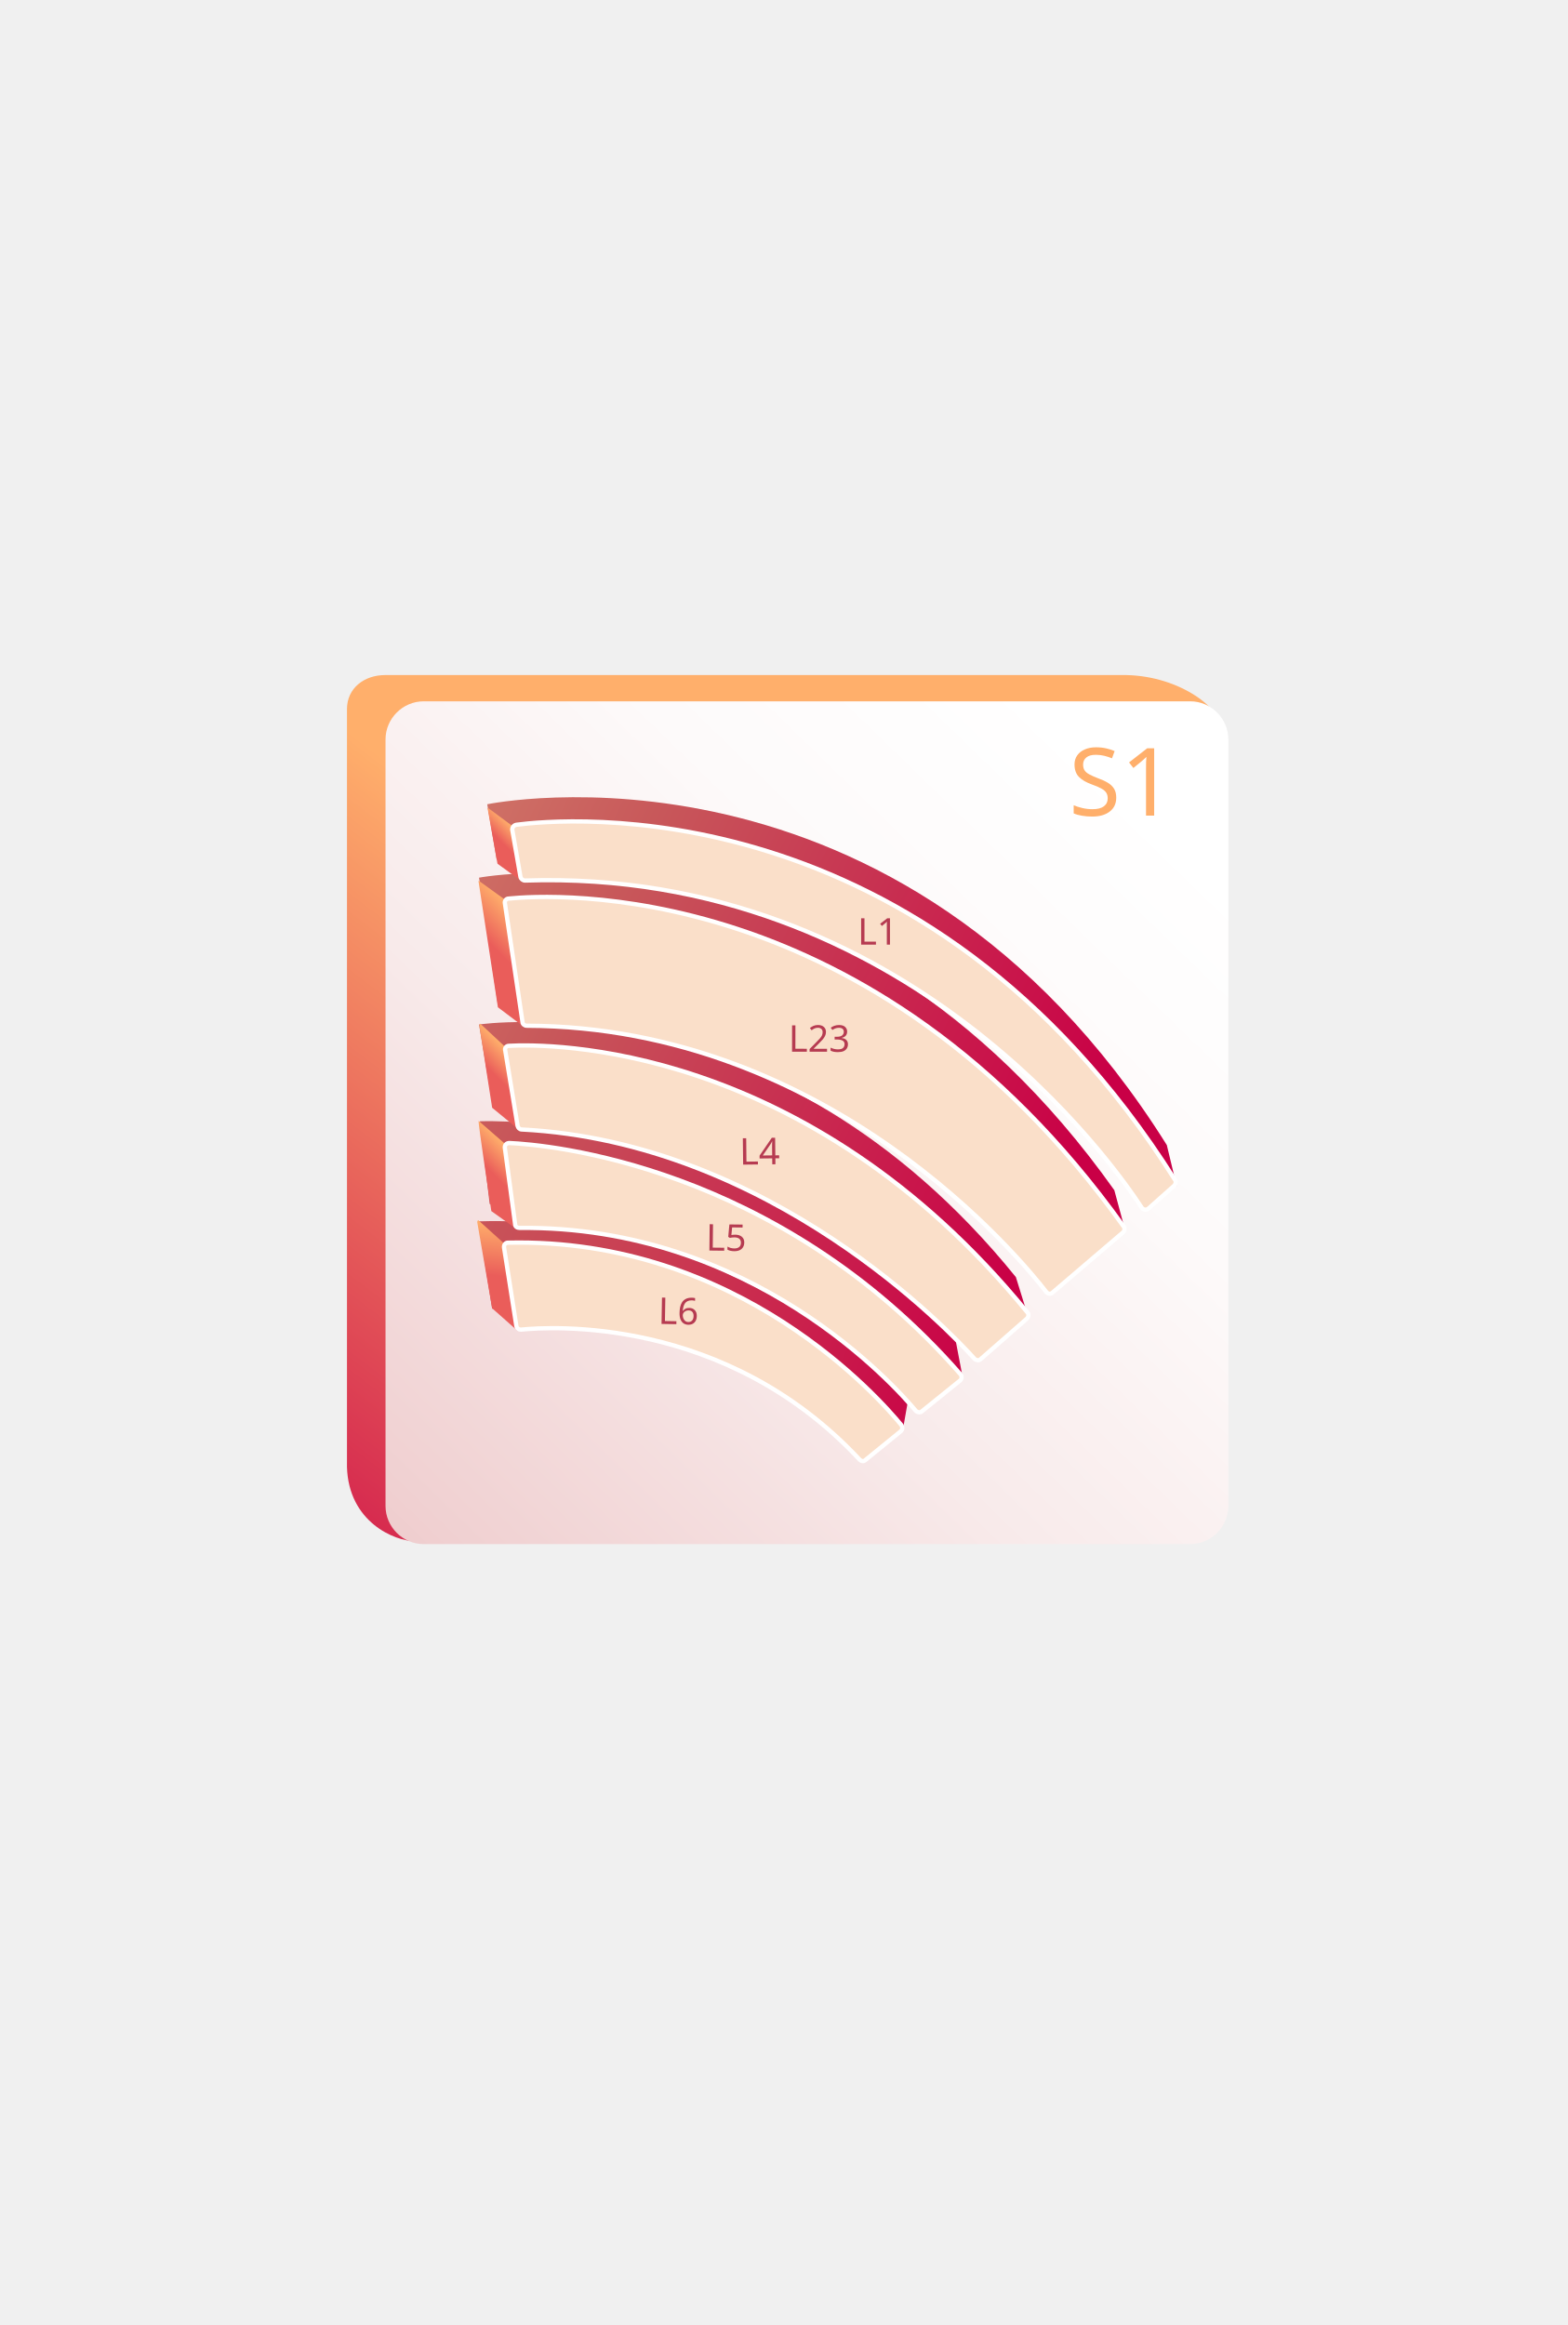
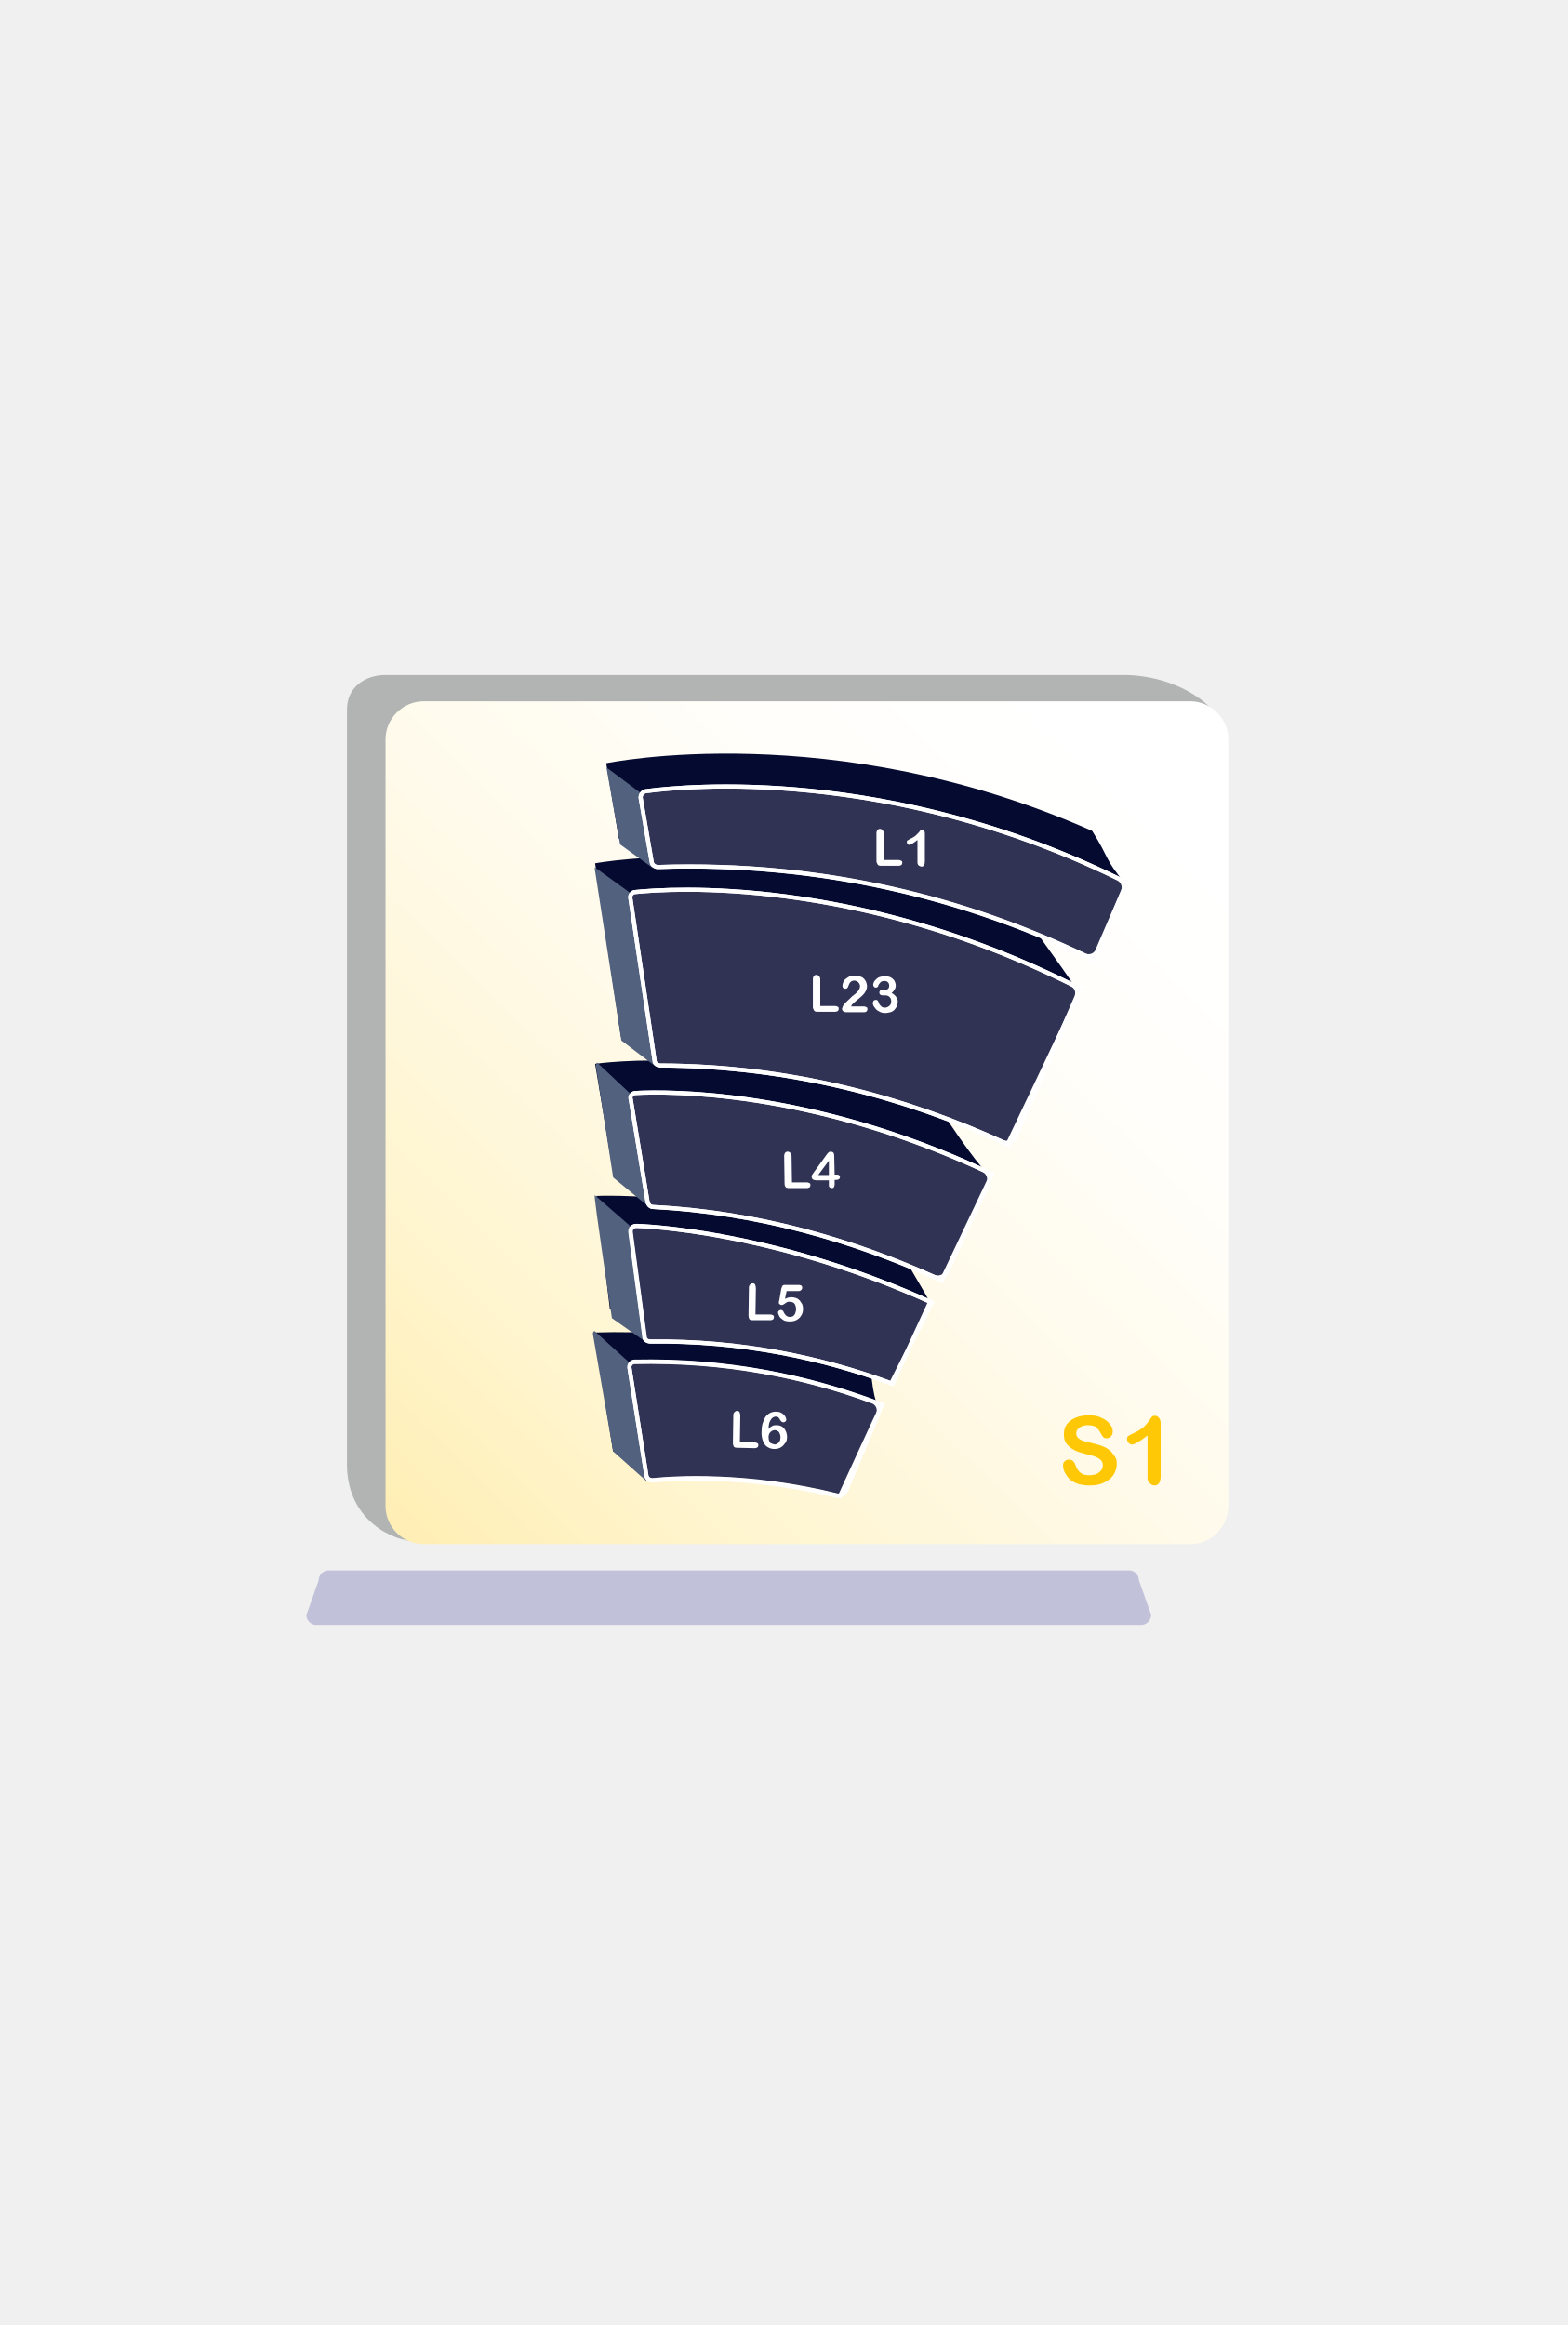
- <svg xmlns="http://www.w3.org/2000/svg" version="1.1" x="0px" y="0px" viewBox="0 0 382.3 566.9" style="enable-background:new 0 0 382.3 566.9;" xml:space="preserve">
+ <svg xmlns="http://www.w3.org/2000/svg" version="1.1" id="Layer_1" x="0px" y="0px" viewBox="0 0 382.3 566.9" style="enable-background:new 0 0 382.3 566.9;" xml:space="preserve">
  <style type="text/css">
- 	.st0{opacity:0.2;}
- 	.st1{fill:url(#SVGID_1_);}
- 	.st2{fill:url(#SVGID_2_);}
- 	.st3{opacity:0.5;}
- 	.st4{fill:url(#SVGID_3_);}
- 	.st5{fill:url(#SVGID_4_);}
- 	.st6{fill:url(#SVGID_5_);}
- 	.st7{fill:url(#SVGID_6_);}
- 	.st8{fill:url(#SVGID_7_);}
- 	.st9{fill:url(#SVGID_8_);}
- 	.st10{fill:url(#SVGID_9_);}
- 	.st11{fill:url(#SVGID_10_);}
- 	.st12{fill:url(#SVGID_11_);}
- 	.st13{fill:url(#SVGID_12_);}
- 	.st14{fill:#FFDFC8;}
- 	.st15{fill:#B71446;}
- 	.st16{font-family:ArialRoundedMTBold;}
- 	.st17{font-size:9px;}
- 	.st18{fill:#FADFC9;}
- 	.st19{fill:#B63B51;}
- 	.st20{fill:#FFAF6B;}
- 	.st21{font-size:23px;}
- 	.st22{fill:none;stroke:#FFFFFF;stroke-width:1.04;stroke-miterlimit:10;}
+ 	.st0{opacity:0.2;fill:#0B0780;}
+ 	.st1{fill:#B2B3B3;}
+ 	.st2{fill:url(#SVGID_1_);}
+ 	.st3{fill:#050A30;}
+ 	.st4{fill:#52617D;}
+ 	.st5{fill:#303354;stroke:#FFFFFF;stroke-miterlimit:10;}
+ 	.st6{fill:none;}
+ 	.st7{enable-background:new    ;}
+ 	.st8{fill:#FFFFFF;}
+ 	.st9{fill:#FFC807;}
+ 	.st10{fill:none;stroke:#FFFFFF;stroke-miterlimit:10;}
</style>
-   <g id="shadow">
-     <g id="Layeranatomyshadow" class="st0">
- 		
- 			
- 		
- 	</g>
-   </g>
-   <g id="Plain_background">
-     <g id="Layeranatomyback">
-       <linearGradient id="SVGID_1_" gradientUnits="userSpaceOnUse" x1="70.549" y1="417.891" x2="191.599" y2="259.879">
-         <stop offset="0" style="stop-color:#C90046" />
-         <stop offset="1" style="stop-color:#FFAF6B" />
-       </linearGradient>
-       <path class="st1" d="M280.8,367l-179.5,8.8c-5.1,0-16.3-4.7-16.7-18.1V172.9c0-5.1,4.2-8.3,9.3-8.3h179.6    c13.3-0.2,24.2,7.8,24.2,13l-7.6,180.2C290.1,362.8,285.9,367,280.8,367z" />
-       <linearGradient id="SVGID_2_" gradientUnits="userSpaceOnUse" x1="275.98" y1="192.231" x2="-95.729" y2="574.599">
-         <stop offset="0" style="stop-color:#FFFFFF" />
-         <stop offset="0.127" style="stop-color:#FDFAFA" />
-         <stop offset="0.286" style="stop-color:#F8EAEA" />
-         <stop offset="0.464" style="stop-color:#F0D0D1" />
-         <stop offset="0.653" style="stop-color:#E4ADAE" />
-         <stop offset="0.851" style="stop-color:#D57F81" />
-         <stop offset="0.999" style="stop-color:#C8585A" />
-       </linearGradient>
-       <path class="st2" d="M290.2,376.5H103.3c-5.1,0-9.3-4.2-9.3-9.3V180.3c0-5.1,4.2-9.3,9.3-9.3h186.9c5.1,0,9.3,4.2,9.3,9.3v186.9    C299.5,372.3,295.3,376.5,290.2,376.5z" />
-       <g class="st3">
- 			
- 				
- 			
- 		</g>
+   <path id="Shadow" class="st0" d="M278.2,396.2H77.1c-1.3,0-2.4-1.1-2.4-2.4l3-8.5c0-1.3,1.1-2.4,2.4-2.4h195.2  c1.3,0,2.4,1.1,2.4,2.4l3,8.5C280.6,395.2,279.5,396.2,278.2,396.2z" />
+   <g id="Background_1_">
+     <path class="st1" d="M280.8,367l-179.5,8.8c-5.1,0-16.3-4.7-16.7-18.1V172.9c0-5.1,4.2-8.3,9.3-8.3h179.6   c13.3-0.2,24.2,7.8,24.2,13l-7.6,180.2C290.1,362.8,285.9,367,280.8,367z" />
+     <linearGradient id="SVGID_1_" gradientUnits="userSpaceOnUse" x1="275.989" y1="375.651" x2="-95.721" y2="-6.717" gradientTransform="matrix(1 0 0 -1 0 567.89)">
+       <stop offset="0" style="stop-color:#FFFFFF" />
+       <stop offset="0.1" style="stop-color:#FFFEFA" />
+       <stop offset="0.226" style="stop-color:#FFFAEA" />
+       <stop offset="0.366" style="stop-color:#FFF5D0" />
+       <stop offset="0.515" style="stop-color:#FFEDAC" />
+       <stop offset="0.673" style="stop-color:#FFE27E" />
+       <stop offset="0.836" style="stop-color:#FFD646" />
+       <stop offset="0.999" style="stop-color:#FFC807" />
+     </linearGradient>
+     <path class="st2" d="M290.2,376.5H103.3c-5.1,0-9.3-4.2-9.3-9.3V180.3c0-5.1,4.2-9.3,9.3-9.3h186.9c5.1,0,9.3,4.2,9.3,9.3v186.9   C299.5,372.3,295.3,376.5,290.2,376.5z" />
+     <g id="Background">
+       <path class="st3" d="M274.4,215.5c-5.2-6.2-3.7-5.9-8.1-12.9c-63.2-28-118.5-16.5-118.5-16.5l3.1,18.4c47-1.8,81,10.8,115,27.5    C267.9,228.1,270.1,218.3,274.4,215.5z" />
+       <path class="st3" d="M144.9,324.9l4.6,29.1c0,0,28.4-19.4,64.8-11.1c0.3,0.3-0.9,0.7-1.8-7C192.8,328.8,170,324.1,144.9,324.9z" />
+       <path class="st3" d="M145.4,291.6l3.3,27.6c29.5-0.5,53.9-10.9,77.9-1.8c0.3,0.3-1.4-2.7-6.7-11.7    C178.8,289.9,145.4,291.6,145.4,291.6z" />
+       <path class="st3" d="M145.1,259.4l4.6,27.7c36.2,1.6,60.9-14.3,91-1c0.3,0-1.2-0.3-9.9-13.3C183,253.6,145.1,259.4,145.1,259.4z" />
+       <path class="st3" d="M145.1,210.5l6.3,42.3c45-0.2,75.5-25.7,111-10.6c0.9,0,1.5,0.7-10.1-15.5    C193.7,201.3,145.1,210.5,145.1,210.5z" />
+       <path class="st4" d="M156,193.2l-7.9-5.9c-0.3,0.3-0.3-0.8-0.3-0.5l3.4,19.1l7.9,5.7L156,193.2z" />
+       <path class="st4" d="M153.5,217.6l-8.3-6c-0.3,0.3-0.3-0.8-0.3-0.5l6.6,42.6l8.3,6.3L153.5,217.6z" />
+       <path class="st4" d="M153.5,266.5l-7.9-7.4c-0.3,0.3-0.3,0.5-0.3,0.8l4.2,27.2l8.5,7L153.5,266.5z" />
+       <path class="st4" d="M153.5,298.8l-8.5-7.4c-0.3,0.3,4.2,30,4.2,30l8.1,5.7L153.5,298.8z" />
+       <path class="st4" d="M153.2,332l-8.3-7.5c-0.3,0.3-0.4,0.5-0.3,1l4.9,28.4l8.3,7.4L153.2,332z" />
      <g>
-         <linearGradient id="SVGID_3_" gradientUnits="userSpaceOnUse" x1="3607.206" y1="-2604.008" x2="3519.623" y2="-2854.727" gradientTransform="matrix(0.7079 -0.7063 0.7063 0.7079 -443.1504 4652.148)">
-           <stop offset="0" style="stop-color:#C90046" />
-           <stop offset="0.48" style="stop-color:#C8585A" />
-           <stop offset="1" style="stop-color:#E0B185" />
-         </linearGradient>
-         <path class="st4" d="M118.8,196.1c0,0,100.5-20.9,165.7,83.1l2.4,10c0,0-65.1-83.4-165.8-79.6L118.8,196.1z" />
-         <linearGradient id="SVGID_4_" gradientUnits="userSpaceOnUse" x1="3512.205" y1="-2567.273" x2="3421.394" y2="-2827.228" gradientTransform="matrix(0.7079 -0.7063 0.7063 0.7079 -443.1504 4652.148)">
-           <stop offset="0" style="stop-color:#C90046" />
-           <stop offset="0.257" style="stop-color:#CA3450" />
-           <stop offset="0.48" style="stop-color:#C8585A" />
-           <stop offset="1" style="stop-color:#E0B185" />
-         </linearGradient>
-         <path class="st5" d="M116.6,297.8l3.4,21.3c0,0,63.3-9.6,99.2,29.1c0.3,0.3,0.7,0.3,1,0.1l1.4-8     C221.6,340.3,178.7,295.8,116.6,297.8z" />
-         <linearGradient id="SVGID_5_" gradientUnits="userSpaceOnUse" x1="3533.311" y1="-2574.529" x2="3442.868" y2="-2833.431" gradientTransform="matrix(0.7079 -0.7063 0.7063 0.7079 -443.1504 4652.148)">
-           <stop offset="0" style="stop-color:#C90046" />
-           <stop offset="0.48" style="stop-color:#C8585A" />
-           <stop offset="1" style="stop-color:#E0B185" />
-         </linearGradient>
-         <path class="st6" d="M119.4,293.6l-2.4-20.2c0,0,67-3.3,116,53.4l1.7,8.9C234.6,335.8,181.4,292.5,119.4,293.6z" />
-         <linearGradient id="SVGID_6_" gradientUnits="userSpaceOnUse" x1="3554.279" y1="-2585.139" x2="3466.117" y2="-2837.51" gradientTransform="matrix(0.7079 -0.7063 0.7063 0.7079 -443.1504 4652.148)">
-           <stop offset="0" style="stop-color:#C90046" />
-           <stop offset="0.48" style="stop-color:#C8585A" />
-           <stop offset="1" style="stop-color:#E0B185" />
-         </linearGradient>
-         <path class="st7" d="M116.8,249.8c0,0,72.2-11,130.9,61.6l3.1,10c0,0-64.7-48.4-130.6-51.3L116.8,249.8z" />
-         <linearGradient id="SVGID_7_" gradientUnits="userSpaceOnUse" x1="3582.601" y1="-2595.358" x2="3494.899" y2="-2846.417" gradientTransform="matrix(0.7079 -0.7063 0.7063 0.7079 -443.1504 4652.148)">
-           <stop offset="0" style="stop-color:#C90046" />
-           <stop offset="0.48" style="stop-color:#C8585A" />
-           <stop offset="1" style="stop-color:#E0B185" />
-         </linearGradient>
-         <path class="st8" d="M116.8,214c0,0,88.9-16.8,154.9,76.2l2.7,10c0,0-73-55.5-153-55.2L116.8,214z" />
-         <linearGradient id="SVGID_8_" gradientUnits="userSpaceOnUse" x1="3536.678" y1="-2747.938" x2="3545.739" y2="-2747.938" gradientTransform="matrix(0.7079 -0.7063 0.7063 0.7079 -443.1504 4652.148)">
-           <stop offset="0.486" style="stop-color:#EA5D5A" />
-           <stop offset="1" style="stop-color:#FFAF6B" />
-         </linearGradient>
-         <path class="st9" d="M124.8,201.3l-5.8-4.3c-0.2,0.2-0.2-0.6-0.2-0.4l2.5,14l5.8,4.2L124.8,201.3z" />
-         <linearGradient id="SVGID_9_" gradientUnits="userSpaceOnUse" x1="3512.046" y1="-2729.717" x2="3531.719" y2="-2729.717" gradientTransform="matrix(0.7079 -0.7063 0.7063 0.7079 -443.1504 4652.148)">
-           <stop offset="0.486" style="stop-color:#EA5D5A" />
-           <stop offset="1" style="stop-color:#FFAF6B" />
-         </linearGradient>
-         <path class="st10" d="M122.9,219.2l-6.1-4.4c-0.2,0.2-0.2-0.6-0.2-0.4l4.8,31.2l6.1,4.6L122.9,219.2z" />
-         <linearGradient id="SVGID_10_" gradientUnits="userSpaceOnUse" x1="3493.637" y1="-2708.585" x2="3506.367" y2="-2708.585" gradientTransform="matrix(0.7079 -0.7063 0.7063 0.7079 -443.1504 4652.148)">
-           <stop offset="0.486" style="stop-color:#EA5D5A" />
-           <stop offset="1" style="stop-color:#FFAF6B" />
-         </linearGradient>
-         <path class="st11" d="M122.9,255l-5.8-5.4c-0.2,0.2-0.2,0.4-0.2,0.6l3.1,19.9l6.2,5.1L122.9,255z" />
-         <linearGradient id="SVGID_11_" gradientUnits="userSpaceOnUse" x1="3475.746" y1="-2692.013" x2="3489.657" y2="-2692.013" gradientTransform="matrix(0.7079 -0.7063 0.7063 0.7079 -443.1504 4652.148)">
-           <stop offset="0.486" style="stop-color:#EA5D5A" />
-           <stop offset="1" style="stop-color:#FFAF6B" />
-         </linearGradient>
-         <path class="st12" d="M122.9,278.7l-6.2-5.4c-0.2,0.2,3.1,22,3.1,22l5.9,4.2L122.9,278.7z" />
-         <linearGradient id="SVGID_12_" gradientUnits="userSpaceOnUse" x1="3455.957" y1="-2666.618" x2="3475.761" y2="-2682.822" gradientTransform="matrix(0.7079 -0.7063 0.7063 0.7079 -443.1504 4652.148)">
-           <stop offset="0.486" style="stop-color:#EA5D5A" />
-           <stop offset="1" style="stop-color:#FFAF6B" />
-         </linearGradient>
-         <path class="st13" d="M122.7,303l-6.1-5.5c-0.2,0.2-0.3,0.4-0.2,0.7l3.6,20.8l6.1,5.4L122.7,303z" />
-       </g>
-       <g>
-         <path class="st14" d="M125.9,201.1c10.7-1.4,99.5-10.1,160.6,86.6c0.3,0.4,0.2,1-0.2,1.4l-6.3,5.6c-0.5,0.4-1.2,0.3-1.6-0.2     c-6.2-9.6-57-82.9-150.4-79.8c-0.5,0-1-0.4-1.1-0.9l-2-11.5C124.9,201.7,125.3,201.2,125.9,201.1z" />
-         <path class="st14" d="M122.9,304.2l3,19.1c0.1,0.6,0.6,0.9,1.1,0.9c7-0.7,49.8-3.5,82.6,31.7c0.4,0.4,1,0.5,1.4,0.1l8.6-7     c0.5-0.4,0.5-1,0.2-1.5c-5.1-6.2-39.5-45.8-96-44.5C123.3,303,122.8,303.5,122.9,304.2z" />
-         <path class="st14" d="M125.6,298.5l-2.5-18.6c-0.1-0.7,0.4-1.2,1.1-1.2c9.1,0.4,65.2,5.2,110,56.4c0.4,0.5,0.3,1.2-0.1,1.5     l-9.3,7.5c-0.4,0.4-1.1,0.3-1.5-0.1c-5.1-6.1-39.9-45.2-96.6-44.6C126.1,299.4,125.6,299.1,125.6,298.5z" />
-         <path class="st14" d="M124.1,255c9.3-0.5,72.3-1.2,126.4,65c0.4,0.4,0.3,1.1-0.1,1.5l-11.3,9.9c-0.4,0.4-1.1,0.3-1.5-0.1     c-5.9-6.6-49.7-52.8-110.4-55.9c-0.5,0-0.9-0.4-1-0.9l-3-18.3C123,255.6,123.4,255,124.1,255z" />
-         <path class="st14" d="M124,219.1c10.1-1,88.5-6,150,80c0.3,0.4,0.2,1.1-0.2,1.4l-17.2,14.7c-0.5,0.4-1.1,0.3-1.5-0.2     c-6-7.8-52.7-64.7-126.7-64.9c-0.5,0-1-0.4-1-0.9l-4.3-29C123,219.7,123.4,219.1,124,219.1z" />
-       </g>
-       <g>
-         <g>
-           <text transform="matrix(1 -3.699999e-04 3.699999e-04 1 209.095 230.3247)" class="st15 st16 st17">L1</text>
-         </g>
-         <g>
-           <text transform="matrix(1 1.079999e-03 -1.079999e-03 1 192.2471 256.4319)" class="st15 st16 st17">L23</text>
-         </g>
-         <g>
-           <text transform="matrix(0.9999 -1.125996e-02 1.125996e-02 0.9999 180.3223 283.9776)" class="st15 st16 st17">L4</text>
-         </g>
-         <g>
-           <text transform="matrix(0.9999 1.104999e-02 -1.104999e-02 0.9999 172.092 304.9076)" class="st15 st16 st17">L5</text>
-         </g>
-         <g>
-           <text transform="matrix(0.9999 1.710006e-02 -1.710006e-02 0.9999 160.4263 322.7944)" class="st15 st16 st17">L6</text>
-         </g>
+         <path class="st5" d="M266.9,234.1c-29.2-14.3-64.7-24.1-106.5-22.7c-0.7,0-1.4-0.5-1.5-1.2l-2.7-15.7c0-0.8,0.5-1.5,1.4-1.6     c9.1-1.2,59.9-6.3,117.1,22.3L266.9,234.1z" />
+         <path class="st5" d="M217.6,337.4c-17-6.3-36.8-10.6-59-10.3c-0.8,0-1.5-0.4-1.5-1.2l-3.4-25.4c-0.1-1,0.5-1.6,1.5-1.6     c7.3,0.3,36.4,2.7,71.6,18.5L217.6,337.4z" />
+         <path class="st5" d="M229.6,312.2c-20.6-9.4-44.3-16.6-70.3-17.9c-0.7,0-1.2-0.5-1.4-1.2l-4.1-25c-0.3-0.8,0.3-1.6,1.2-1.6     c7.8-0.4,43.4-0.9,86.9,19.8L229.6,312.2z" />
+         <path id="L23fill_1_" class="st5" d="M263.6,241.2c-53.9-27.6-99.9-24.6-108.7-23.7c-0.8,0-1.4,0.8-1.2,1.5l5.9,39.6     c0,0.7,0.7,1.2,1.4,1.2c32.2,0.1,60.6,8.1,84.7,19.2C251.7,266.4,257.7,253.8,263.6,241.2" />
+         <path id="L6fill_1_" class="st5" d="M154.7,332c-0.7,0-1.4,0.7-1.2,1.6l4.1,26.1c0.1,0.8,0.8,1.2,1.5,1.2     c5-0.5,23.1-1.8,45.7,3.9c3.4-7.4,6.8-14.9,10.3-22.3C197.8,335.9,177.6,331.5,154.7,332z" />
      </g>
    </g>
  </g>
-   <g id="Fill">
-     <g id="L1fill">
-       <path class="st18" d="M125.9,201.1c10.7-1.4,99.5-10.1,160.6,86.6c0.3,0.4,0.2,1-0.2,1.4l-6.3,5.6c-0.5,0.4-1.2,0.3-1.6-0.2    c-6.2-9.6-57-82.9-150.4-79.8c-0.5,0-1-0.4-1.1-0.9l-2-11.5C124.9,201.7,125.3,201.2,125.9,201.1z" />
-       <g>
-         <text transform="matrix(1 -3.699999e-04 3.699999e-04 1 209.095 230.3247)" class="st19 st16 st17">L1</text>
-       </g>
+   <g id="fill">
+     <path id="L1fill" class="st6" d="M157.6,192.9c-0.8,0.1-1.4,0.8-1.4,1.6l2.7,15.7c0.1,0.7,0.8,1.2,1.5,1.2   c41.8-1.4,77.3,8.4,106.5,22.7c2.9-6.2,5.7-12.4,8.5-18.6C217.9,186.6,166.7,191.7,157.6,192.9z" />
+     <path id="L23fill" class="st6" d="M263.6,241.2c-53.9-27.6-99.9-24.6-108.7-23.7c-0.8,0-1.4,0.8-1.2,1.5l5.9,39.6   c0,0.7,0.7,1.2,1.4,1.2c32.2,0.1,60.6,8.1,84.7,19.2C251.7,266.4,257.7,253.8,263.6,241.2" />
+     <path id="L4fill" class="st6" d="M155.1,266.5c-1,0-1.5,0.8-1.2,1.6l4.1,25c0.1,0.7,0.7,1.2,1.4,1.2c26,1.3,49.7,8.4,70.3,17.9   c4.1-8.6,8.3-17.2,12.5-25.8C198.6,265.5,162.9,266,155.1,266.5z" />
+     <path id="L5fill" class="st6" d="M155.2,298.8c-1,0-1.6,0.7-1.5,1.6l3.4,25.4c0,0.8,0.7,1.2,1.5,1.2c21.3-0.2,40.3,3.7,56.8,9.6   c1.2,0.4,2.5-0.1,3-1.2c2.5-5.2,5-10.4,7.5-15.7c0.6-1.2,0-2.7-1.2-3.3C190.5,301.4,162.3,299.1,155.2,298.8z" />
+     <path id="L6fill" class="st6" d="M154.7,332c-0.7,0-1.4,0.7-1.2,1.6l4.1,26.1c0.1,0.8,0.8,1.2,1.5,1.2c5-0.5,23.1-1.8,45.7,3.9   c3.4-7.4,6.8-14.9,10.3-22.3C197.8,335.9,177.6,331.5,154.7,332z" />
+   </g>
+   <g id="linesandtext">
+     <g class="st7">
+       <path class="st8" d="M215.5,203.3l0,6.4l3.6,0c0.3,0,0.5,0.1,0.7,0.2c0.2,0.1,0.2,0.3,0.2,0.5c0,0.2-0.1,0.4-0.2,0.5    c-0.2,0.1-0.4,0.2-0.7,0.2l-4.3,0c-0.4,0-0.7-0.1-0.8-0.3s-0.3-0.5-0.3-0.8l0-6.8c0-0.4,0.1-0.6,0.2-0.8c0.2-0.2,0.4-0.3,0.6-0.3    c0.3,0,0.5,0.1,0.7,0.3C215.4,202.7,215.5,202.9,215.5,203.3z" />
+       <path class="st8" d="M223.7,210.3l0-5.5c-1,0.8-1.7,1.2-2,1.2c-0.2,0-0.3-0.1-0.4-0.2c-0.1-0.1-0.2-0.3-0.2-0.5    c0-0.2,0.1-0.4,0.2-0.4c0.1-0.1,0.4-0.2,0.7-0.4c0.5-0.2,0.9-0.5,1.2-0.7c0.3-0.3,0.5-0.5,0.8-0.8s0.4-0.5,0.4-0.6    c0.1-0.1,0.2-0.1,0.4-0.1c0.2,0,0.4,0.1,0.5,0.2s0.2,0.4,0.2,0.7l0,6.9c0,0.8-0.3,1.2-0.8,1.2c-0.2,0-0.4-0.1-0.6-0.2    C223.8,210.9,223.7,210.6,223.7,210.3z" />
    </g>
-     <g id="L23fill">
-       <path class="st18" d="M124,219.1c10.1-1,88.5-6,150,80c0.3,0.4,0.2,1.1-0.2,1.4l-17.2,14.7c-0.5,0.4-1.1,0.3-1.5-0.2    c-6-7.8-52.7-64.7-126.7-64.9c-0.5,0-1-0.4-1-0.9l-4.3-29C123,219.7,123.4,219.1,124,219.1z" />
-       <g>
-         <text transform="matrix(1 1.079999e-03 -1.079999e-03 1 192.2471 256.4319)" class="st19 st16 st17">L23</text>
-       </g>
+     <g class="st7">
+       <path class="st8" d="M200,238.9l0,6.4l3.6,0c0.3,0,0.5,0.1,0.7,0.2c0.2,0.1,0.2,0.3,0.2,0.5c0,0.2-0.1,0.4-0.2,0.5    c-0.2,0.1-0.4,0.2-0.7,0.2l-4.3,0c-0.4,0-0.7-0.1-0.8-0.3s-0.3-0.5-0.3-0.8l0-6.8c0-0.4,0.1-0.6,0.2-0.8c0.2-0.2,0.4-0.3,0.6-0.3    c0.3,0,0.5,0.1,0.7,0.3C200,238.3,200,238.6,200,238.9z" />
+       <path class="st8" d="M207.5,245.4l3.1,0c0.3,0,0.5,0.1,0.7,0.2c0.2,0.1,0.2,0.3,0.2,0.5c0,0.2-0.1,0.4-0.2,0.5    c-0.1,0.1-0.3,0.2-0.6,0.2l-4.4,0c-0.3,0-0.5-0.1-0.7-0.2c-0.2-0.2-0.3-0.4-0.3-0.6c0-0.1,0.1-0.3,0.2-0.6s0.2-0.4,0.4-0.6    c0.5-0.6,1-1,1.4-1.4c0.4-0.4,0.7-0.7,0.9-0.8c0.3-0.2,0.6-0.5,0.8-0.7c0.2-0.2,0.4-0.5,0.5-0.7c0.1-0.2,0.2-0.5,0.2-0.7    c0-0.3-0.1-0.5-0.2-0.7c-0.1-0.2-0.3-0.4-0.5-0.5c-0.2-0.1-0.4-0.2-0.7-0.2c-0.5,0-0.9,0.2-1.2,0.7c0,0.1-0.1,0.2-0.2,0.5    s-0.2,0.5-0.3,0.6c-0.1,0.1-0.3,0.2-0.5,0.2c-0.2,0-0.4-0.1-0.5-0.2s-0.2-0.3-0.2-0.5c0-0.3,0.1-0.6,0.2-0.9    c0.1-0.3,0.3-0.6,0.6-0.8c0.2-0.2,0.6-0.4,0.9-0.6s0.8-0.2,1.3-0.2c0.6,0,1.1,0.1,1.6,0.3c0.3,0.1,0.5,0.3,0.7,0.5    c0.2,0.2,0.4,0.5,0.5,0.8c0.1,0.3,0.2,0.6,0.2,0.9c0,0.5-0.1,0.9-0.4,1.4c-0.2,0.4-0.5,0.7-0.8,1s-0.7,0.6-1.3,1.1    c-0.6,0.5-1,0.9-1.2,1.1C207.7,245.1,207.6,245.2,207.5,245.4z" />
+       <path class="st8" d="M215.4,241.5c0.4,0,0.7-0.1,1-0.3c0.3-0.2,0.4-0.5,0.4-0.9c0-0.3-0.1-0.6-0.3-0.8s-0.5-0.3-0.9-0.3    c-0.2,0-0.4,0-0.6,0.1c-0.2,0.1-0.3,0.2-0.4,0.3c-0.1,0.1-0.2,0.3-0.3,0.4c-0.1,0.2-0.2,0.3-0.2,0.5c0,0.1-0.1,0.1-0.2,0.2    c-0.1,0-0.2,0.1-0.4,0.1c-0.2,0-0.3-0.1-0.4-0.2c-0.1-0.1-0.2-0.3-0.2-0.5c0-0.2,0.1-0.4,0.2-0.7c0.1-0.2,0.3-0.4,0.6-0.7    c0.2-0.2,0.5-0.4,0.9-0.5c0.4-0.1,0.8-0.2,1.2-0.2c0.4,0,0.7,0.1,1.1,0.2c0.3,0.1,0.6,0.3,0.8,0.5c0.2,0.2,0.4,0.4,0.5,0.7    c0.1,0.3,0.2,0.5,0.2,0.9c0,0.4-0.1,0.7-0.3,1c-0.2,0.3-0.4,0.6-0.7,0.8c0.3,0.2,0.6,0.4,0.8,0.6c0.2,0.2,0.4,0.5,0.5,0.7    c0.1,0.3,0.2,0.5,0.2,0.8c0,0.4-0.1,0.7-0.2,1.1c-0.1,0.3-0.4,0.6-0.6,0.9c-0.3,0.3-0.6,0.5-1,0.6c-0.4,0.1-0.8,0.2-1.3,0.2    c-0.5,0-0.9-0.1-1.3-0.3s-0.7-0.4-0.9-0.6c-0.2-0.3-0.4-0.5-0.6-0.8c-0.1-0.3-0.2-0.5-0.2-0.7c0-0.2,0.1-0.4,0.2-0.6    c0.1-0.1,0.3-0.2,0.6-0.2c0.1,0,0.2,0,0.3,0.1c0.1,0.1,0.2,0.1,0.2,0.2c0.2,0.6,0.4,1,0.7,1.2c0.2,0.3,0.6,0.4,1,0.4    c0.2,0,0.5-0.1,0.7-0.2c0.2-0.1,0.4-0.3,0.6-0.5c0.1-0.2,0.2-0.5,0.2-0.8c0-0.5-0.1-0.8-0.4-1.1c-0.3-0.3-0.6-0.4-1.1-0.4    c-0.1,0-0.2,0-0.4,0c-0.2,0-0.3,0-0.3,0c-0.2,0-0.4-0.1-0.5-0.2c-0.1-0.1-0.2-0.3-0.2-0.5c0-0.2,0.1-0.3,0.2-0.5s0.4-0.2,0.6-0.2    H215.4z" />
    </g>
-     <g id="L4fill">
-       <path class="st18" d="M124.1,255c9.3-0.5,72.3-1.2,126.4,65c0.4,0.4,0.3,1.1-0.1,1.5l-11.3,9.9c-0.4,0.4-1.1,0.3-1.5-0.1    c-5.9-6.6-49.7-52.8-110.4-55.9c-0.5,0-0.9-0.4-1-0.9l-3-18.3C123,255.6,123.4,255,124.1,255z" />
-       <g>
-         <text transform="matrix(0.9999 -1.125996e-02 1.125996e-02 0.9999 180.3223 283.9776)" class="st19 st16 st17">L4</text>
-       </g>
+     <g class="st7">
+       <path class="st8" d="M193,281.9l0.1,6.4l3.6,0c0.3,0,0.5,0.1,0.7,0.2c0.2,0.1,0.2,0.3,0.2,0.5c0,0.2-0.1,0.4-0.2,0.5    c-0.2,0.1-0.4,0.2-0.7,0.2l-4.3,0c-0.4,0-0.7-0.1-0.8-0.2s-0.3-0.4-0.3-0.8l-0.1-6.8c0-0.4,0.1-0.6,0.2-0.8    c0.2-0.2,0.4-0.3,0.6-0.3c0.3,0,0.5,0.1,0.7,0.3C192.9,281.3,193,281.5,193,281.9z" />
+       <path class="st8" d="M202.1,288.9l0-1.1l-3,0c-0.4,0-0.7-0.1-0.9-0.2c-0.2-0.2-0.3-0.4-0.3-0.7c0-0.1,0-0.2,0-0.2    c0-0.1,0.1-0.2,0.1-0.2c0.1-0.1,0.1-0.2,0.2-0.3c0.1-0.1,0.1-0.2,0.2-0.3l3.1-4.3c0.2-0.3,0.4-0.5,0.5-0.6    c0.1-0.1,0.3-0.2,0.5-0.2c0.6,0,0.9,0.3,0.9,1l0.1,4.6l0.3,0c0.3,0,0.6,0,0.7,0.1c0.2,0.1,0.3,0.3,0.3,0.5c0,0.2-0.1,0.4-0.2,0.5    c-0.2,0.1-0.4,0.2-0.7,0.2l-0.4,0l0,1.1c0,0.3-0.1,0.5-0.2,0.7c-0.1,0.2-0.3,0.2-0.5,0.2c-0.2,0-0.4-0.1-0.5-0.2    C202.1,289.4,202.1,289.2,202.1,288.9z M199.5,286.5l2.6,0l0-3.5L199.5,286.5z" />
    </g>
-     <g id="L5fill">
-       <path class="st18" d="M125.6,298.5l-2.5-18.6c-0.1-0.7,0.4-1.2,1.1-1.2c9.1,0.4,65.2,5.2,110,56.4c0.4,0.5,0.3,1.2-0.1,1.5    l-9.3,7.5c-0.4,0.4-1.1,0.3-1.5-0.1c-5.1-6.1-39.9-45.2-96.6-44.6C126.1,299.4,125.6,299.1,125.6,298.5z" />
-       <g>
-         <text transform="matrix(0.9999 1.104999e-02 -1.104999e-02 0.9999 172.092 304.9076)" class="st19 st16 st17">L5</text>
-       </g>
+     <g class="st7">
+       <path class="st8" d="M184.3,314.1l-0.1,6.4l3.6,0c0.3,0,0.5,0.1,0.7,0.2c0.2,0.1,0.2,0.3,0.2,0.5c0,0.2-0.1,0.4-0.2,0.5    c-0.2,0.1-0.4,0.2-0.7,0.2l-4.3,0c-0.4,0-0.7-0.1-0.8-0.3s-0.2-0.5-0.2-0.8l0.1-6.8c0-0.4,0.1-0.6,0.3-0.8    c0.2-0.2,0.4-0.3,0.6-0.3c0.3,0,0.5,0.1,0.6,0.3S184.3,313.8,184.3,314.1z" />
+       <path class="st8" d="M194.7,314.8l-2.9,0l-0.4,1.9c0.6-0.3,1.1-0.4,1.6-0.4c0.4,0,0.7,0.1,1.1,0.2c0.3,0.1,0.6,0.3,0.9,0.6    c0.2,0.3,0.4,0.6,0.6,0.9c0.1,0.3,0.2,0.7,0.2,1.1c0,0.6-0.1,1.1-0.4,1.6c-0.3,0.5-0.6,0.8-1.1,1.1c-0.5,0.3-1.1,0.4-1.7,0.4    c-0.7,0-1.3-0.1-1.7-0.4c-0.4-0.3-0.8-0.6-0.9-0.9s-0.3-0.6-0.3-0.9c0-0.2,0.1-0.3,0.2-0.4s0.3-0.2,0.5-0.2c0.3,0,0.6,0.2,0.7,0.6    c0.2,0.4,0.4,0.6,0.6,0.8c0.3,0.2,0.6,0.3,0.9,0.3c0.3,0,0.6-0.1,0.8-0.2c0.2-0.2,0.4-0.4,0.5-0.7c0.1-0.3,0.2-0.6,0.2-1    c0-0.4-0.1-0.7-0.2-1c-0.1-0.3-0.3-0.5-0.5-0.6c-0.2-0.1-0.5-0.2-0.8-0.2c-0.3,0-0.6,0-0.7,0.1c-0.1,0.1-0.4,0.2-0.6,0.4    c-0.3,0.2-0.5,0.3-0.7,0.3c-0.2,0-0.4-0.1-0.5-0.2c-0.2-0.1-0.2-0.3-0.2-0.5c0,0,0-0.2,0.1-0.4l0.5-2.9c0.1-0.3,0.2-0.6,0.3-0.7    c0.2-0.2,0.4-0.2,0.7-0.2l3.2,0c0.6,0,0.9,0.2,0.9,0.7c0,0.2-0.1,0.4-0.2,0.5C195.2,314.7,195,314.8,194.7,314.8z" />
    </g>
-     <g id="L6fill">
-       <path class="st18" d="M122.9,304.2l3,19.1c0.1,0.6,0.6,0.9,1.1,0.9c7-0.7,49.8-3.5,82.6,31.7c0.4,0.4,1,0.5,1.4,0.1l8.6-7    c0.5-0.4,0.5-1,0.2-1.5c-5.1-6.2-39.5-45.8-96-44.5C123.3,303,122.8,303.5,122.9,304.2z" />
-       <g>
-         <text transform="matrix(0.9999 1.710006e-02 -1.710006e-02 0.9999 160.4263 322.7944)" class="st19 st16 st17">L6</text>
-       </g>
+     <g class="st7">
+       <path class="st8" d="M180.5,345.2l-0.1,6.4l3.6,0.1c0.3,0,0.5,0.1,0.7,0.2c0.2,0.1,0.2,0.3,0.2,0.5c0,0.2-0.1,0.4-0.2,0.5    c-0.2,0.1-0.4,0.2-0.7,0.2l-4.3-0.1c-0.4,0-0.7-0.1-0.8-0.3s-0.2-0.5-0.2-0.8l0.1-6.8c0-0.4,0.1-0.6,0.3-0.8    c0.2-0.2,0.4-0.3,0.6-0.3c0.3,0,0.5,0.1,0.6,0.3C180.4,344.5,180.5,344.8,180.5,345.2z" />
+       <path class="st8" d="M187.4,348.4c0.3-0.3,0.6-0.6,0.9-0.7c0.3-0.2,0.7-0.2,1.1-0.2c0.4,0,0.7,0.1,1,0.2c0.3,0.1,0.6,0.4,0.8,0.6    c0.2,0.3,0.4,0.6,0.5,0.9c0.1,0.4,0.2,0.7,0.2,1.1c0,0.6-0.1,1.1-0.4,1.5s-0.6,0.8-1.1,1.1s-1,0.4-1.6,0.4c-0.7,0-1.2-0.2-1.7-0.5    c-0.5-0.3-0.8-0.8-1.1-1.5c-0.2-0.6-0.4-1.4-0.3-2.4c0-0.8,0.1-1.4,0.3-2c0.2-0.6,0.4-1.1,0.7-1.5c0.3-0.4,0.7-0.7,1.1-0.9    c0.4-0.2,0.9-0.3,1.4-0.3c0.5,0,1,0.1,1.3,0.3c0.4,0.2,0.7,0.5,0.9,0.8c0.2,0.3,0.3,0.6,0.3,0.9c0,0.2-0.1,0.3-0.2,0.4    c-0.1,0.1-0.3,0.2-0.5,0.2c-0.2,0-0.3-0.1-0.5-0.2c-0.1-0.1-0.2-0.3-0.3-0.4c-0.1-0.2-0.2-0.4-0.4-0.6c-0.2-0.1-0.4-0.2-0.7-0.2    c-0.2,0-0.4,0.1-0.6,0.2c-0.2,0.1-0.4,0.3-0.5,0.5C187.6,346.6,187.4,347.3,187.4,348.4z M188.9,352.2c0.4,0,0.7-0.2,1-0.5    c0.3-0.3,0.4-0.8,0.4-1.3c0-0.4-0.1-0.7-0.2-0.9c-0.1-0.3-0.3-0.5-0.5-0.6c-0.2-0.1-0.5-0.2-0.7-0.2c-0.2,0-0.5,0.1-0.7,0.2    c-0.2,0.1-0.4,0.3-0.6,0.6c-0.1,0.2-0.2,0.5-0.2,0.9c0,0.5,0.1,1,0.4,1.4C188.1,352,188.5,352.1,188.9,352.2z" />
    </g>
-   </g>
-   <g id="Lines__x2B__text">
-     <g id="Layeranatomylines">
-       <text transform="matrix(1 0 0 1 260.6189 198.8684)" class="st20 st16 st21">S1</text>
-       <path class="st22" d="M125.9,201.1c10.7-1.4,99.5-10.1,160.6,86.6c0.3,0.4,0.2,1-0.2,1.4l-6.3,5.6c-0.5,0.4-1.2,0.3-1.6-0.2    c-6.2-9.6-57-82.9-150.4-79.8c-0.5,0-1-0.4-1.1-0.9l-2-11.5C124.9,201.7,125.3,201.2,125.9,201.1z" />
-       <path class="st22" d="M122.9,304.2l3,19.1c0.1,0.6,0.6,0.9,1.1,0.9c7-0.7,49.8-3.5,82.6,31.7c0.4,0.4,1,0.5,1.4,0.1l8.6-7    c0.5-0.4,0.5-1,0.2-1.5c-5.1-6.2-39.5-45.8-96-44.5C123.3,303,122.8,303.5,122.9,304.2z" />
-       <path class="st22" d="M125.6,298.5l-2.5-18.6c-0.1-0.7,0.4-1.2,1.1-1.2c9.1,0.4,65.2,5.2,110,56.4c0.4,0.5,0.3,1.2-0.1,1.5    l-9.3,7.5c-0.4,0.4-1.1,0.3-1.5-0.1c-5.1-6.1-39.9-45.2-96.6-44.6C126.1,299.4,125.6,299.1,125.6,298.5z" />
-       <path class="st22" d="M124.1,255c9.3-0.5,72.3-1.2,126.4,65c0.4,0.4,0.3,1.1-0.1,1.5l-11.3,9.9c-0.4,0.4-1.1,0.3-1.5-0.1    c-5.9-6.6-49.7-52.8-110.4-55.9c-0.5,0-0.9-0.4-1-0.9l-3-18.3C123,255.6,123.4,255,124.1,255z" />
-       <path class="st22" d="M124,219.1c10.1-1,88.5-6,150,80c0.3,0.4,0.2,1.1-0.2,1.4l-17.2,14.7c-0.5,0.4-1.1,0.3-1.5-0.2    c-6-7.8-52.7-64.7-126.7-64.9c-0.5,0-1-0.4-1-0.9l-4.3-29C123,219.7,123.4,219.1,124,219.1z" />
+     <g class="st7">
+       <path class="st9" d="M272.3,356.9c0,1-0.3,1.9-0.8,2.7c-0.5,0.8-1.3,1.4-2.3,1.9s-2.2,0.7-3.5,0.7c-1.6,0-3-0.3-4-0.9    c-0.7-0.4-1.4-1-1.8-1.8c-0.5-0.7-0.7-1.5-0.7-2.2c0-0.4,0.1-0.8,0.4-1c0.3-0.3,0.6-0.4,1.1-0.4c0.4,0,0.6,0.1,0.9,0.3    c0.2,0.2,0.5,0.6,0.6,1c0.2,0.5,0.4,1,0.7,1.3c0.2,0.4,0.6,0.6,1,0.9c0.4,0.2,1,0.3,1.7,0.3c1,0,1.8-0.2,2.4-0.7    c0.6-0.5,0.9-1,0.9-1.7c0-0.5-0.2-1-0.5-1.3s-0.8-0.6-1.3-0.8c-0.5-0.2-1.2-0.4-2.1-0.6c-1.2-0.3-2.2-0.6-3-1    c-0.8-0.4-1.4-0.9-1.9-1.5c-0.5-0.6-0.7-1.4-0.7-2.4c0-0.9,0.2-1.7,0.7-2.4s1.2-1.2,2.1-1.6c0.9-0.4,2-0.6,3.3-0.6    c1,0,1.9,0.1,2.6,0.4c0.7,0.3,1.3,0.6,1.8,1c0.5,0.4,0.8,0.9,1.1,1.3s0.3,0.9,0.3,1.3c0,0.4-0.1,0.8-0.4,1.1    c-0.3,0.3-0.6,0.5-1,0.5c-0.4,0-0.7-0.1-0.9-0.3c-0.2-0.2-0.4-0.5-0.6-0.9c-0.3-0.6-0.7-1.1-1.1-1.5c-0.4-0.3-1.1-0.5-2-0.5    c-0.9,0-1.6,0.2-2.1,0.6c-0.5,0.4-0.8,0.8-0.8,1.4c0,0.3,0.1,0.6,0.3,0.9s0.4,0.4,0.7,0.6c0.3,0.2,0.6,0.3,1,0.4    c0.3,0.1,0.9,0.2,1.6,0.4c0.9,0.2,1.8,0.5,2.5,0.7c0.8,0.3,1.4,0.6,1.9,1c0.5,0.4,0.9,0.8,1.2,1.4    C272.1,355.3,272.3,356,272.3,356.9z" />
+       <path class="st9" d="M279.8,360.3V350c-1.9,1.5-3.2,2.2-3.8,2.2c-0.3,0-0.6-0.1-0.8-0.4c-0.2-0.3-0.4-0.5-0.4-0.9    c0-0.4,0.1-0.7,0.4-0.8c0.2-0.2,0.7-0.4,1.3-0.7c0.9-0.4,1.6-0.9,2.2-1.3c0.5-0.5,1-1,1.4-1.6c0.4-0.6,0.7-0.9,0.8-1.1    c0.1-0.1,0.4-0.2,0.7-0.2c0.4,0,0.7,0.2,1,0.5c0.2,0.3,0.4,0.7,0.4,1.3v12.9c0,1.5-0.5,2.3-1.5,2.3c-0.5,0-0.8-0.2-1.1-0.5    C279.9,361.3,279.8,360.9,279.8,360.3z" />
+     </g>
+     <g>
+       <path class="st10" d="M267.6,231.7c-0.5,1.3-2,1.8-3.3,1.2c-28.7-13.6-63.4-22.8-103.9-21.5c-0.7,0-1.4-0.5-1.5-1.2l-2.7-15.7    c0-0.8,0.5-1.5,1.4-1.6c9-1.2,58.7-6.2,115,21.3c1.2,0.6,1.7,2,1.2,3.1L267.6,231.7z" />
+       <path class="st10" d="M214.1,344.9c0.5-1.3-0.1-2.8-1.4-3.2c-16.8-6.2-36.2-10.1-58-9.6c-0.7,0-1.4,0.7-1.2,1.6l4.1,26.1    c0.1,0.8,0.8,1.2,1.5,1.2c4.9-0.5,22.5-1.7,44.5,3.6c1.2,0.3,2.4-0.3,2.8-1.4L214.1,344.9z" />
+       <path class="st10" d="M217.3,337.3c-17-6.3-36.6-10.4-58.6-10.2c-0.8,0-1.5-0.4-1.5-1.2l-3.4-25.4c-0.1-1,0.5-1.6,1.5-1.6    c7.3,0.3,36.6,2.7,71.9,18.7L217.3,337.3z" />
+       <path class="st10" d="M230.9,310.1c-0.6,1.2-2,1.7-3.2,1.2c-20.1-9-43.2-15.7-68.4-17c-0.7,0-1.2-0.5-1.4-1.2l-4.1-25    c-0.3-0.8,0.3-1.6,1.2-1.6c7.7-0.4,42.3-0.9,84.8,18.8c1.2,0.6,1.7,2,1.2,3.3L230.9,310.1z" />
+       <path class="st10" d="M247.6,277.2c-0.5,1.2-2,1.8-3.2,1.2c-23.8-10.8-51.8-18.5-83.4-18.6c-0.7,0-1.4-0.5-1.4-1.2l-5.9-39.6    c-0.1-0.7,0.4-1.5,1.2-1.5c8.6-0.9,53.5-3.8,106.4,22.5c1.2,0.6,1.7,2,1.1,3.2L247.6,277.2z" />
    </g>
  </g>
</svg>
